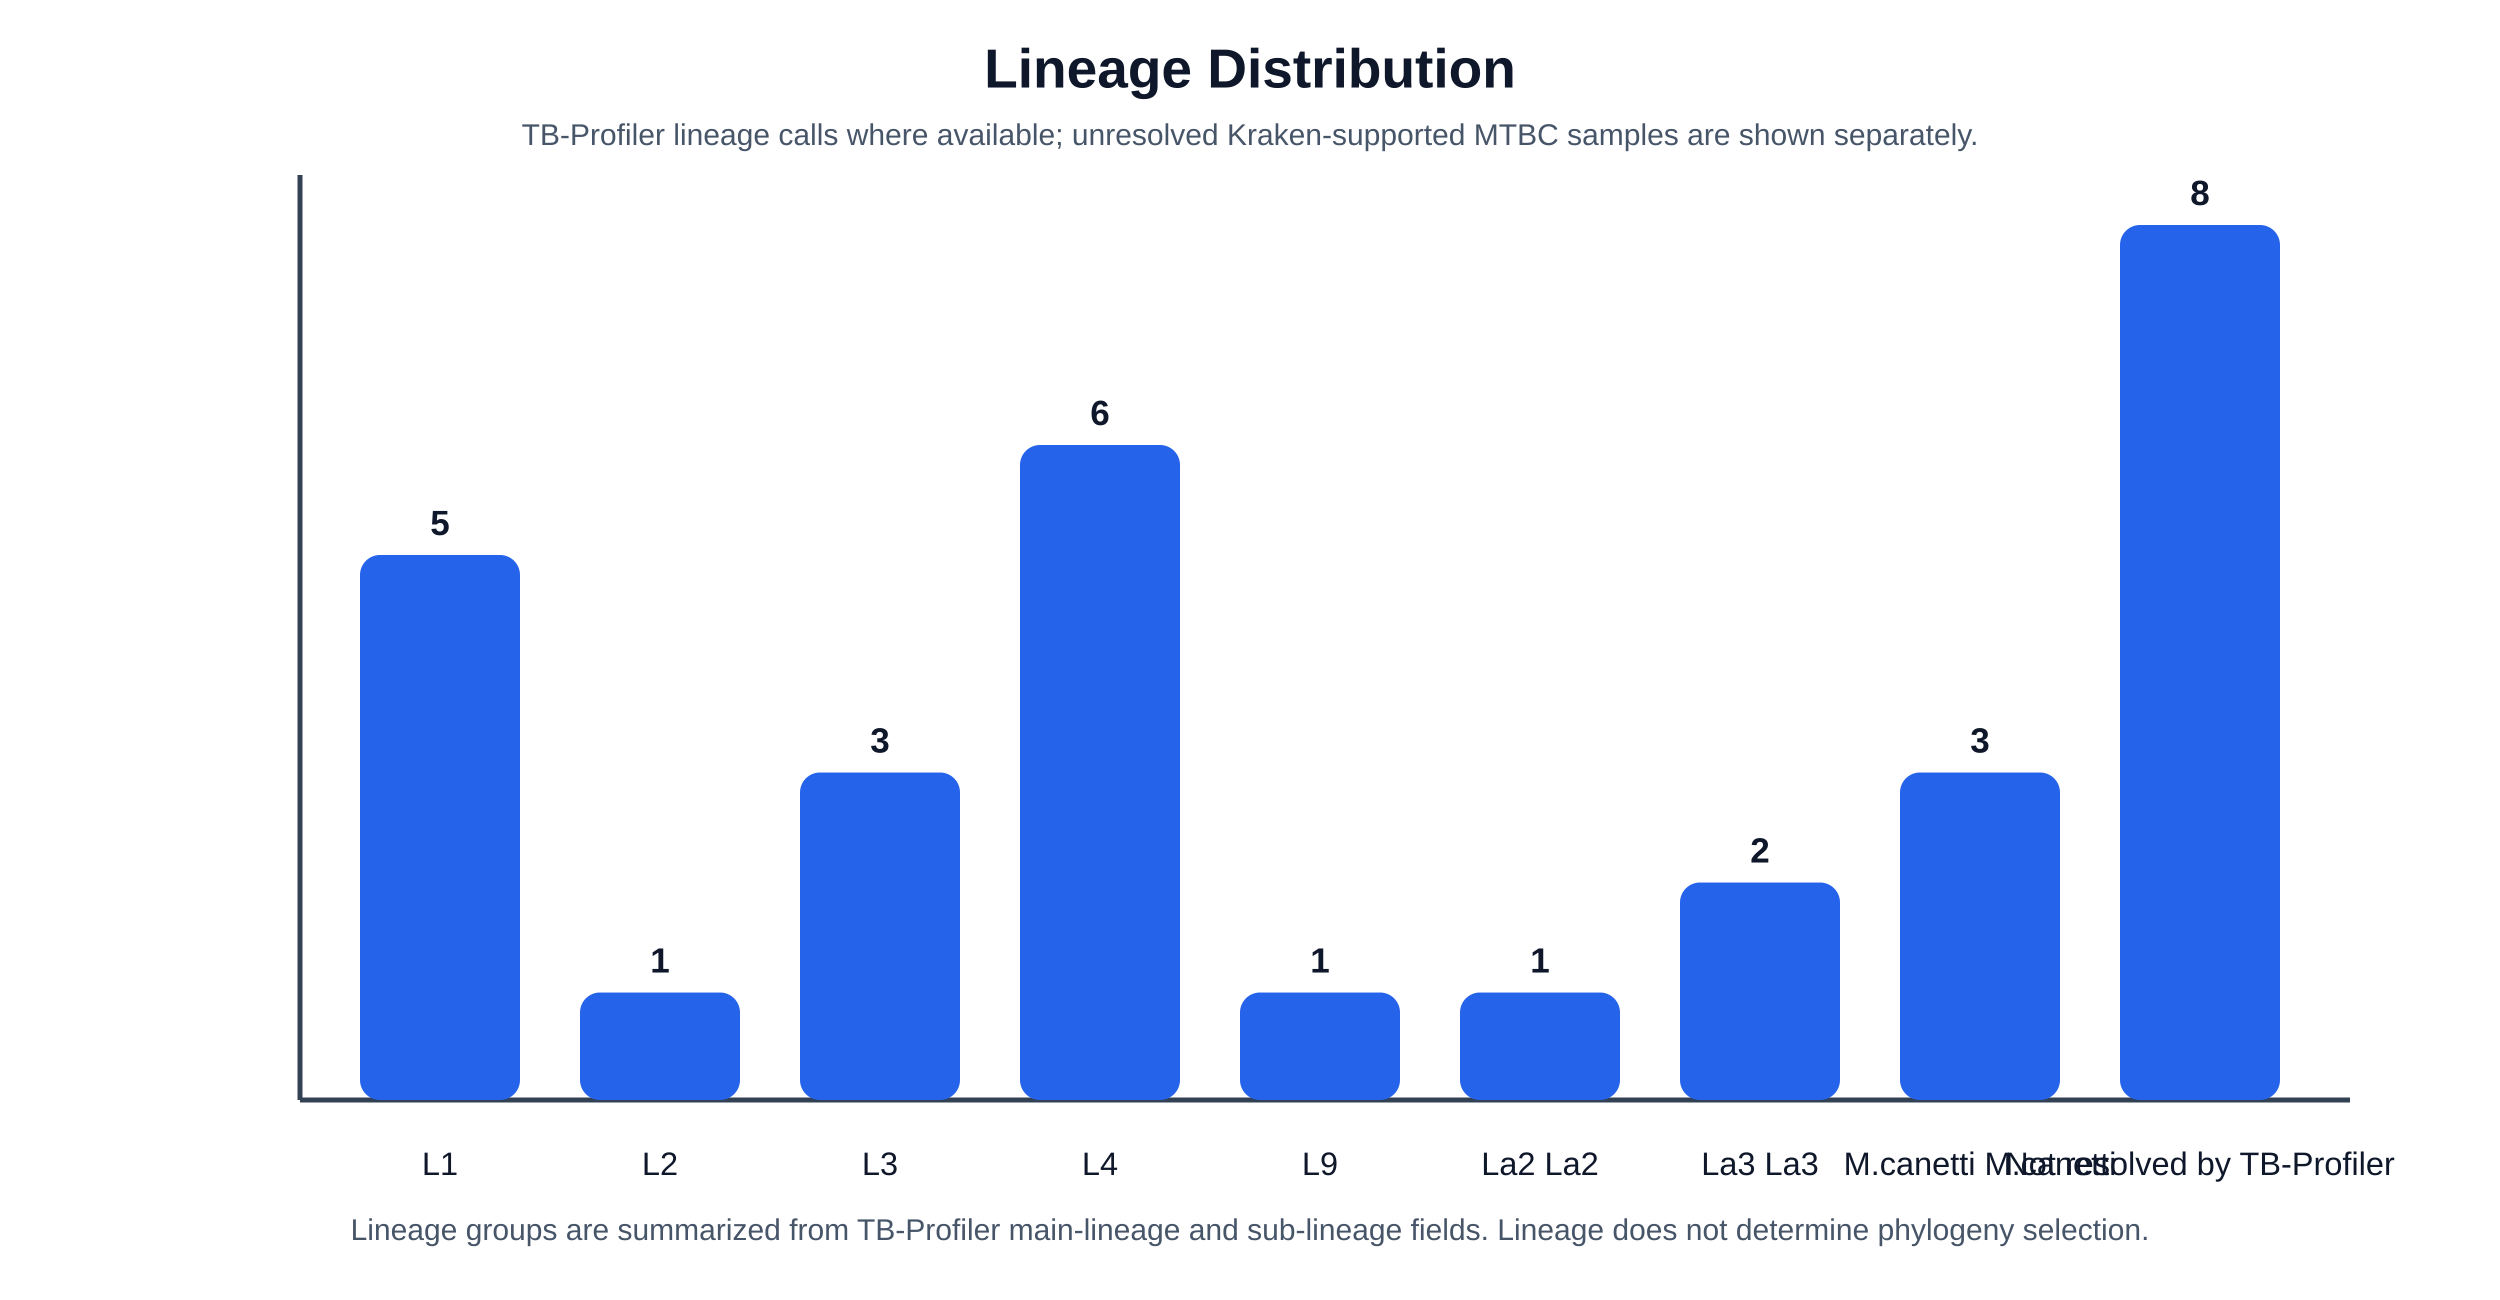
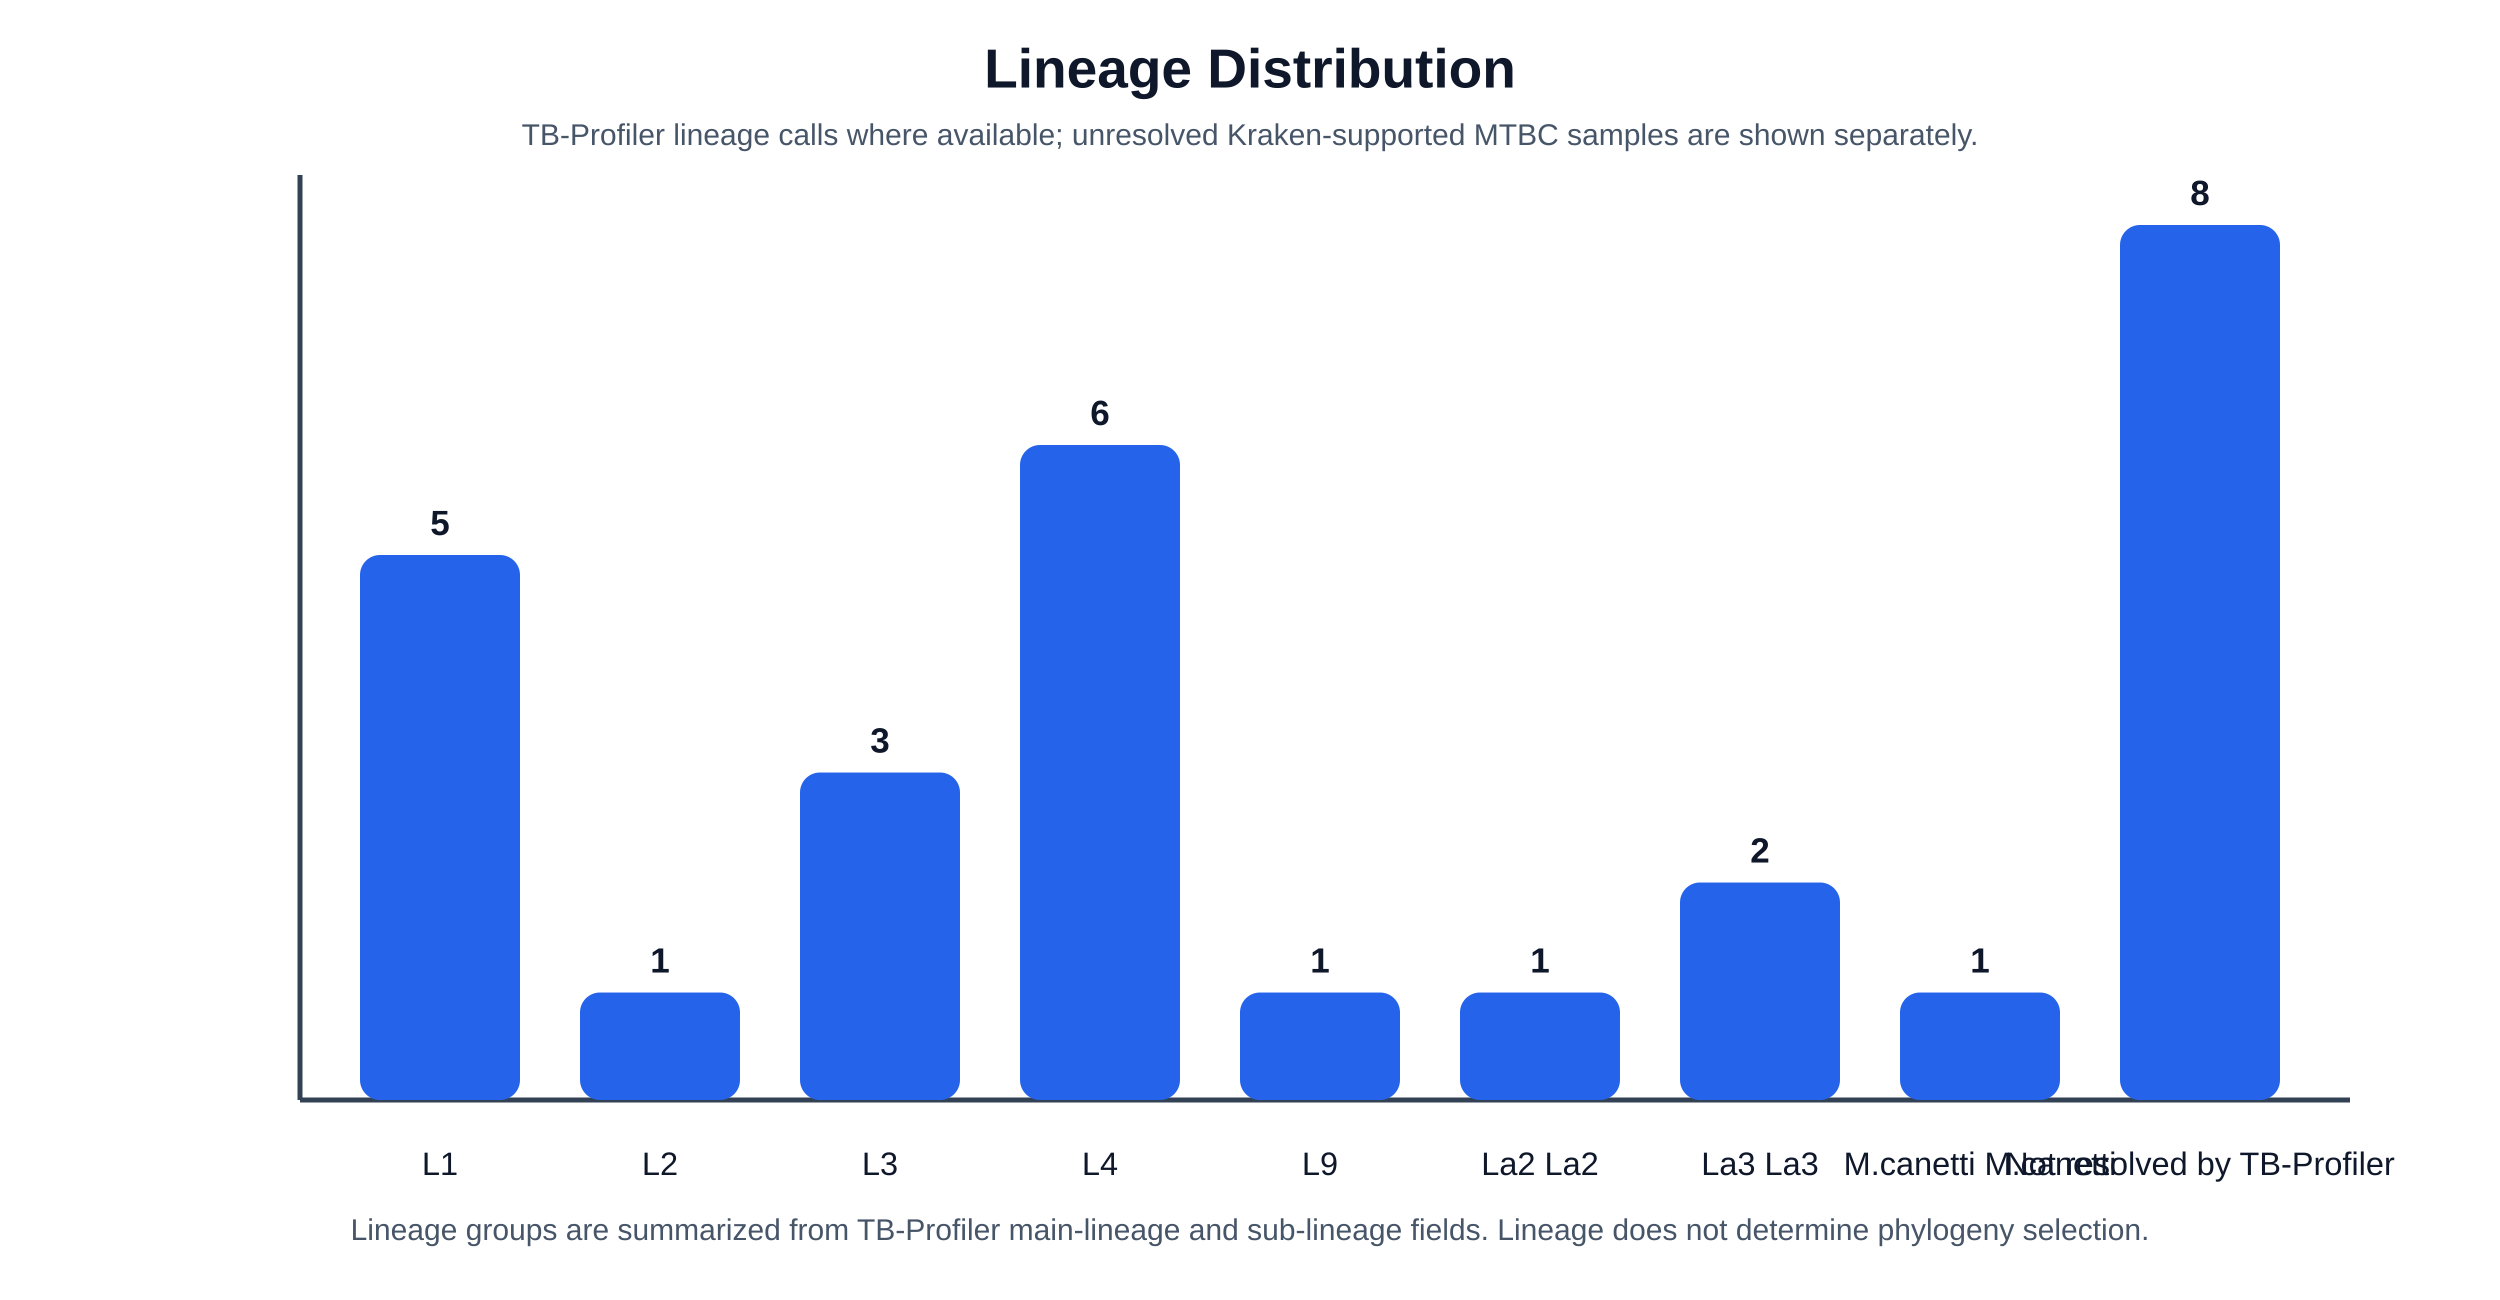
<svg xmlns="http://www.w3.org/2000/svg" width="1000" height="520" viewBox="0 0 1000 520">
  <rect width="100%" height="100%" fill="#ffffff" />
  <text x="500.0" y="35" text-anchor="middle" font-family="Arial" font-size="22" font-weight="700" fill="#0f172a">Lineage Distribution</text>
  <text x="500.0" y="58" text-anchor="middle" font-family="Arial" font-size="12" fill="#475569">TB-Profiler lineage calls where available; unresolved Kraken-supported MTBC samples are shown separately.</text>
  <line x1="120" y1="70" x2="120" y2="440" stroke="#334155" stroke-width="2" />
  <line x1="120" y1="440" x2="940" y2="440" stroke="#334155" stroke-width="2" />
  <rect x="144" y="222" width="64" height="218" rx="8" fill="#2563eb" />
  <text x="176.0" y="214" text-anchor="middle" font-family="Arial" font-size="14" font-weight="700" fill="#0f172a">5</text>
  <text x="176.0" y="470" text-anchor="middle" font-family="Arial" font-size="13" fill="#0f172a">L1</text>
  <rect x="232" y="397" width="64" height="43" rx="8" fill="#2563eb" />
  <text x="264.0" y="389" text-anchor="middle" font-family="Arial" font-size="14" font-weight="700" fill="#0f172a">1</text>
  <text x="264.0" y="470" text-anchor="middle" font-family="Arial" font-size="13" fill="#0f172a">L2</text>
  <rect x="320" y="309" width="64" height="131" rx="8" fill="#2563eb" />
  <text x="352.0" y="301" text-anchor="middle" font-family="Arial" font-size="14" font-weight="700" fill="#0f172a">3</text>
  <text x="352.0" y="470" text-anchor="middle" font-family="Arial" font-size="13" fill="#0f172a">L3</text>
  <rect x="408" y="178" width="64" height="262" rx="8" fill="#2563eb" />
  <text x="440.0" y="170" text-anchor="middle" font-family="Arial" font-size="14" font-weight="700" fill="#0f172a">6</text>
  <text x="440.0" y="470" text-anchor="middle" font-family="Arial" font-size="13" fill="#0f172a">L4</text>
  <rect x="496" y="397" width="64" height="43" rx="8" fill="#2563eb" />
  <text x="528.0" y="389" text-anchor="middle" font-family="Arial" font-size="14" font-weight="700" fill="#0f172a">1</text>
  <text x="528.0" y="470" text-anchor="middle" font-family="Arial" font-size="13" fill="#0f172a">L9</text>
  <rect x="584" y="397" width="64" height="43" rx="8" fill="#2563eb" />
  <text x="616.0" y="389" text-anchor="middle" font-family="Arial" font-size="14" font-weight="700" fill="#0f172a">1</text>
  <text x="616.0" y="470" text-anchor="middle" font-family="Arial" font-size="13" fill="#0f172a">La2 La2</text>
  <rect x="672" y="353" width="64" height="87" rx="8" fill="#2563eb" />
  <text x="704.0" y="345" text-anchor="middle" font-family="Arial" font-size="14" font-weight="700" fill="#0f172a">2</text>
  <text x="704.0" y="470" text-anchor="middle" font-family="Arial" font-size="13" fill="#0f172a">La3 La3</text>
-   <rect x="760" y="309" width="64" height="131" rx="8" fill="#2563eb" />
-   <text x="792.0" y="301" text-anchor="middle" font-family="Arial" font-size="14" font-weight="700" fill="#0f172a">3</text>
+   <rect x="760" y="397" width="64" height="43" rx="8" fill="#2563eb" />
+   <text x="792.0" y="389" text-anchor="middle" font-family="Arial" font-size="14" font-weight="700" fill="#0f172a">1</text>
  <text x="792.0" y="470" text-anchor="middle" font-family="Arial" font-size="13" fill="#0f172a">M.canetti M.canetti</text>
  <rect x="848" y="90" width="64" height="350" rx="8" fill="#2563eb" />
  <text x="880.0" y="82" text-anchor="middle" font-family="Arial" font-size="14" font-weight="700" fill="#0f172a">8</text>
  <text x="880.0" y="470" text-anchor="middle" font-family="Arial" font-size="13" fill="#0f172a">Not resolved by TB-Profiler</text>
  <text x="500.0" y="496" text-anchor="middle" font-family="Arial" font-size="12" fill="#475569">Lineage groups are summarized from TB-Profiler main-lineage and sub-lineage fields. Lineage does not determine phylogeny selection.</text>
</svg>
